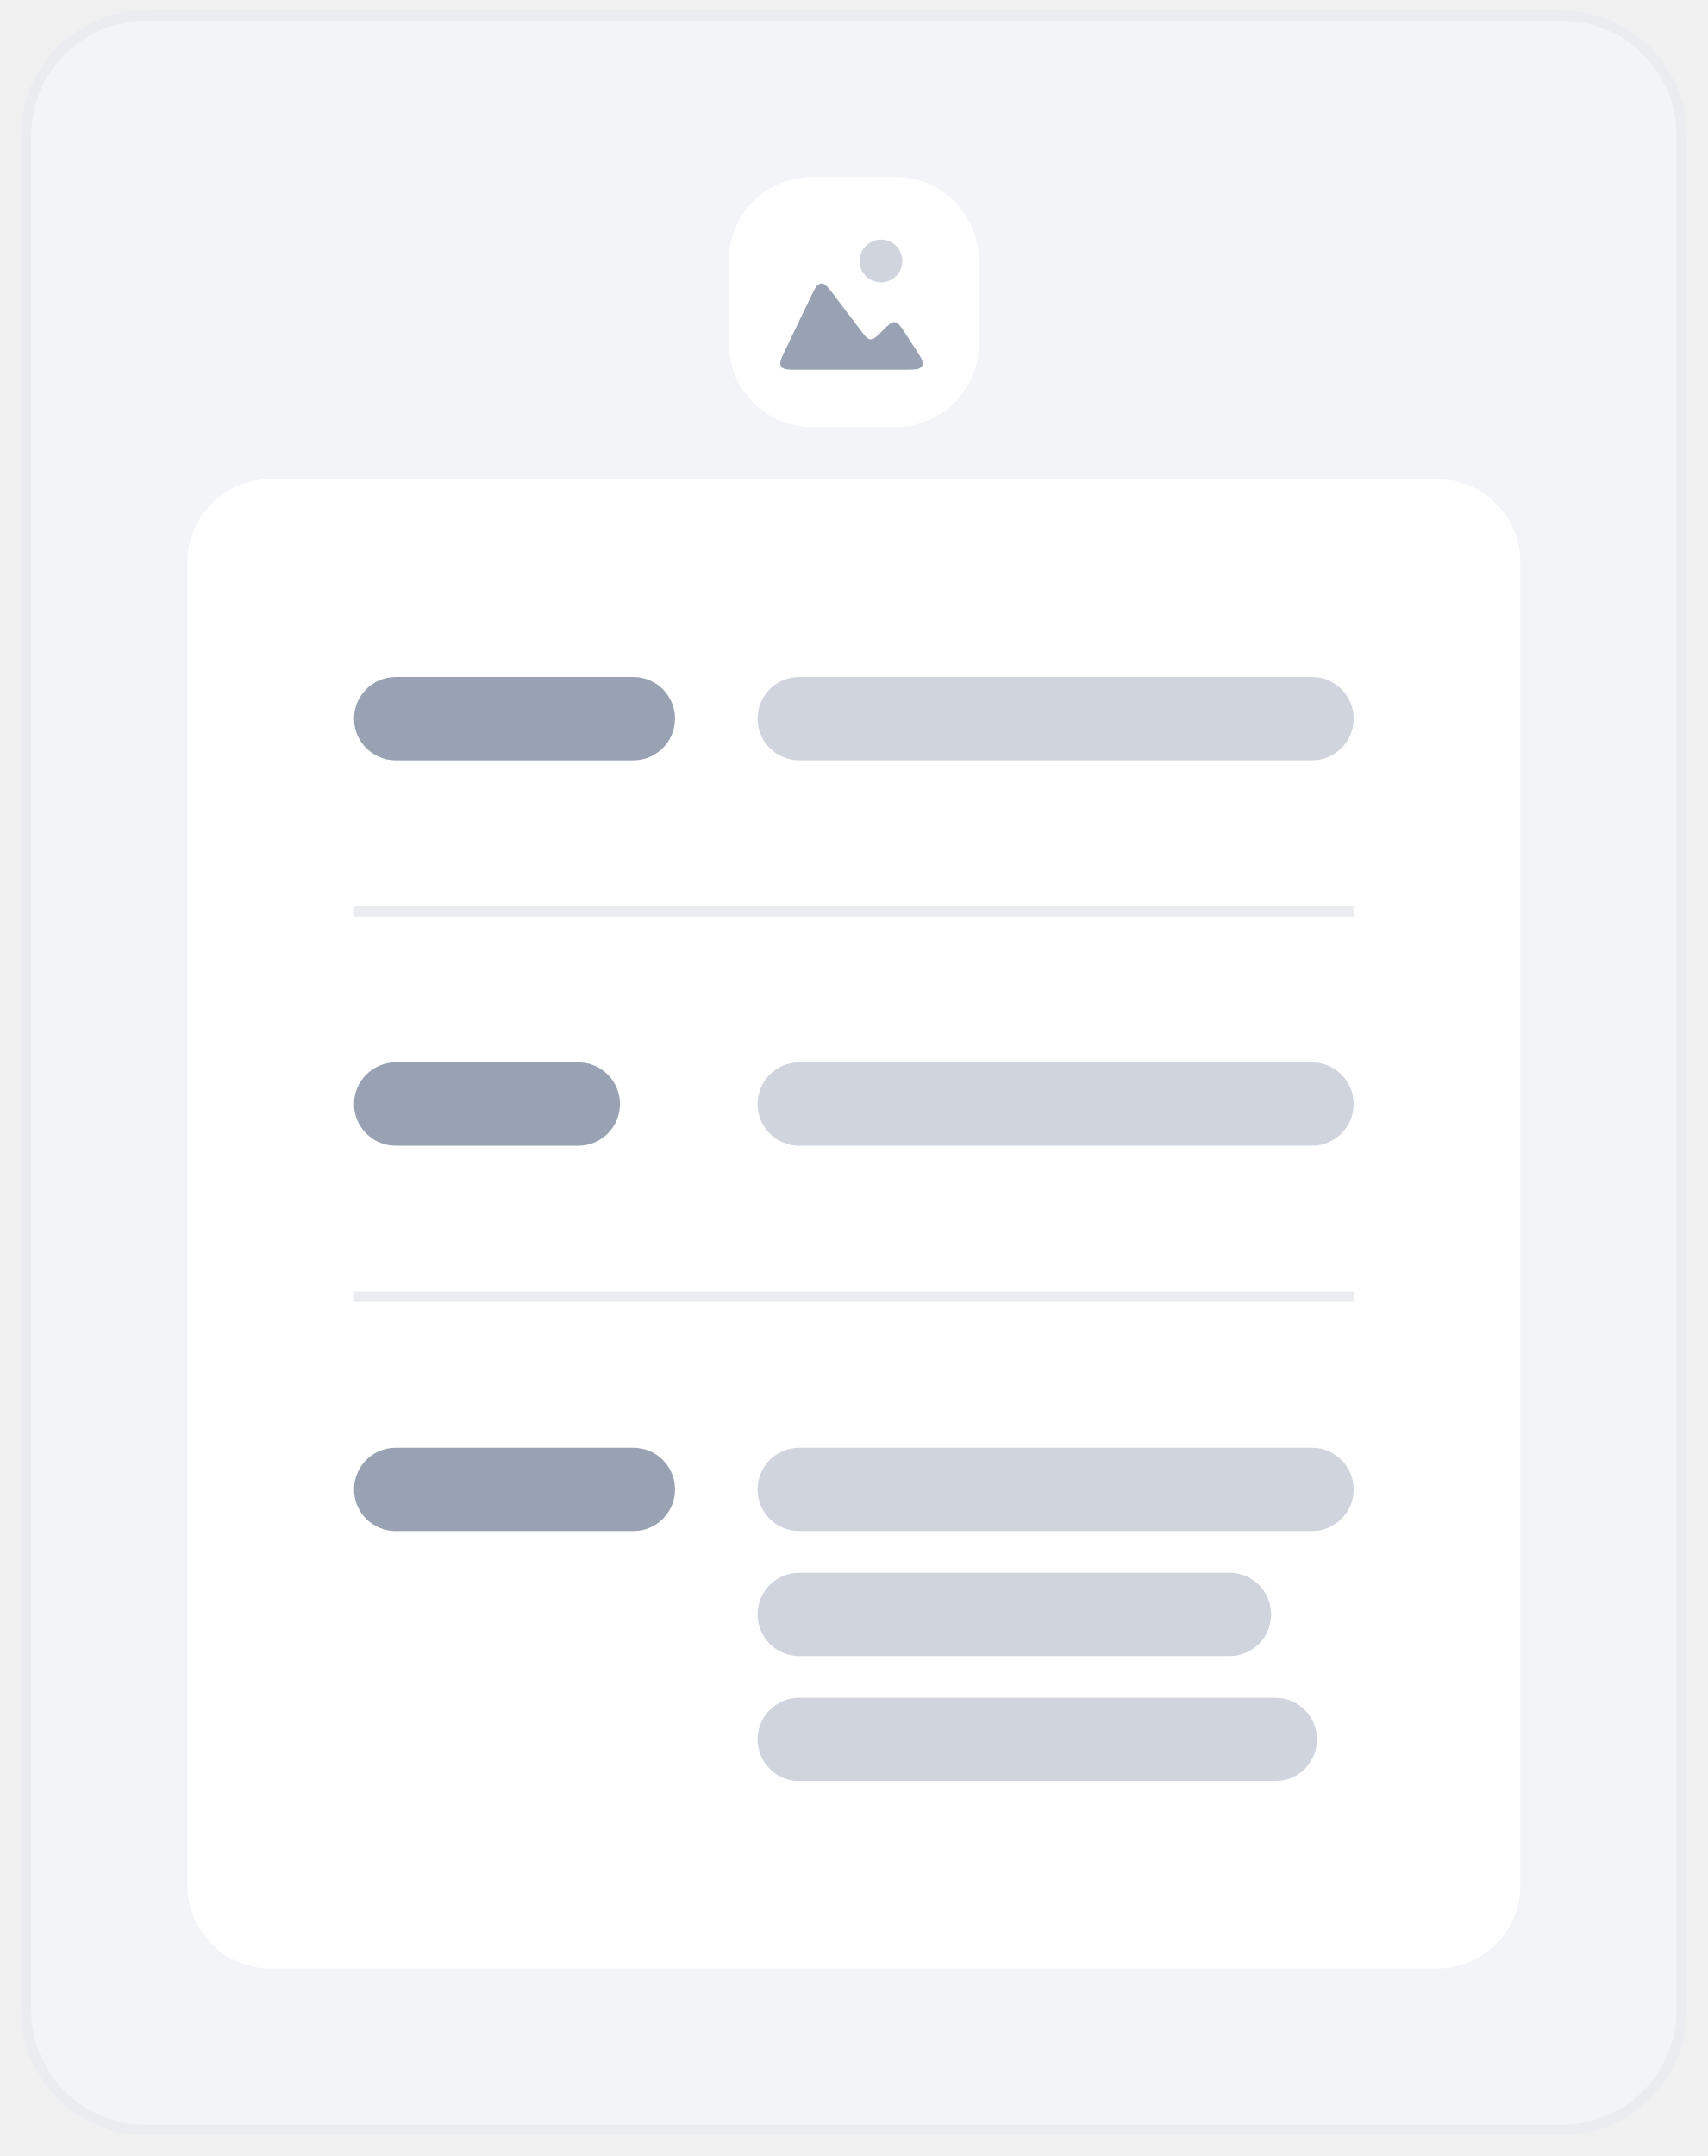
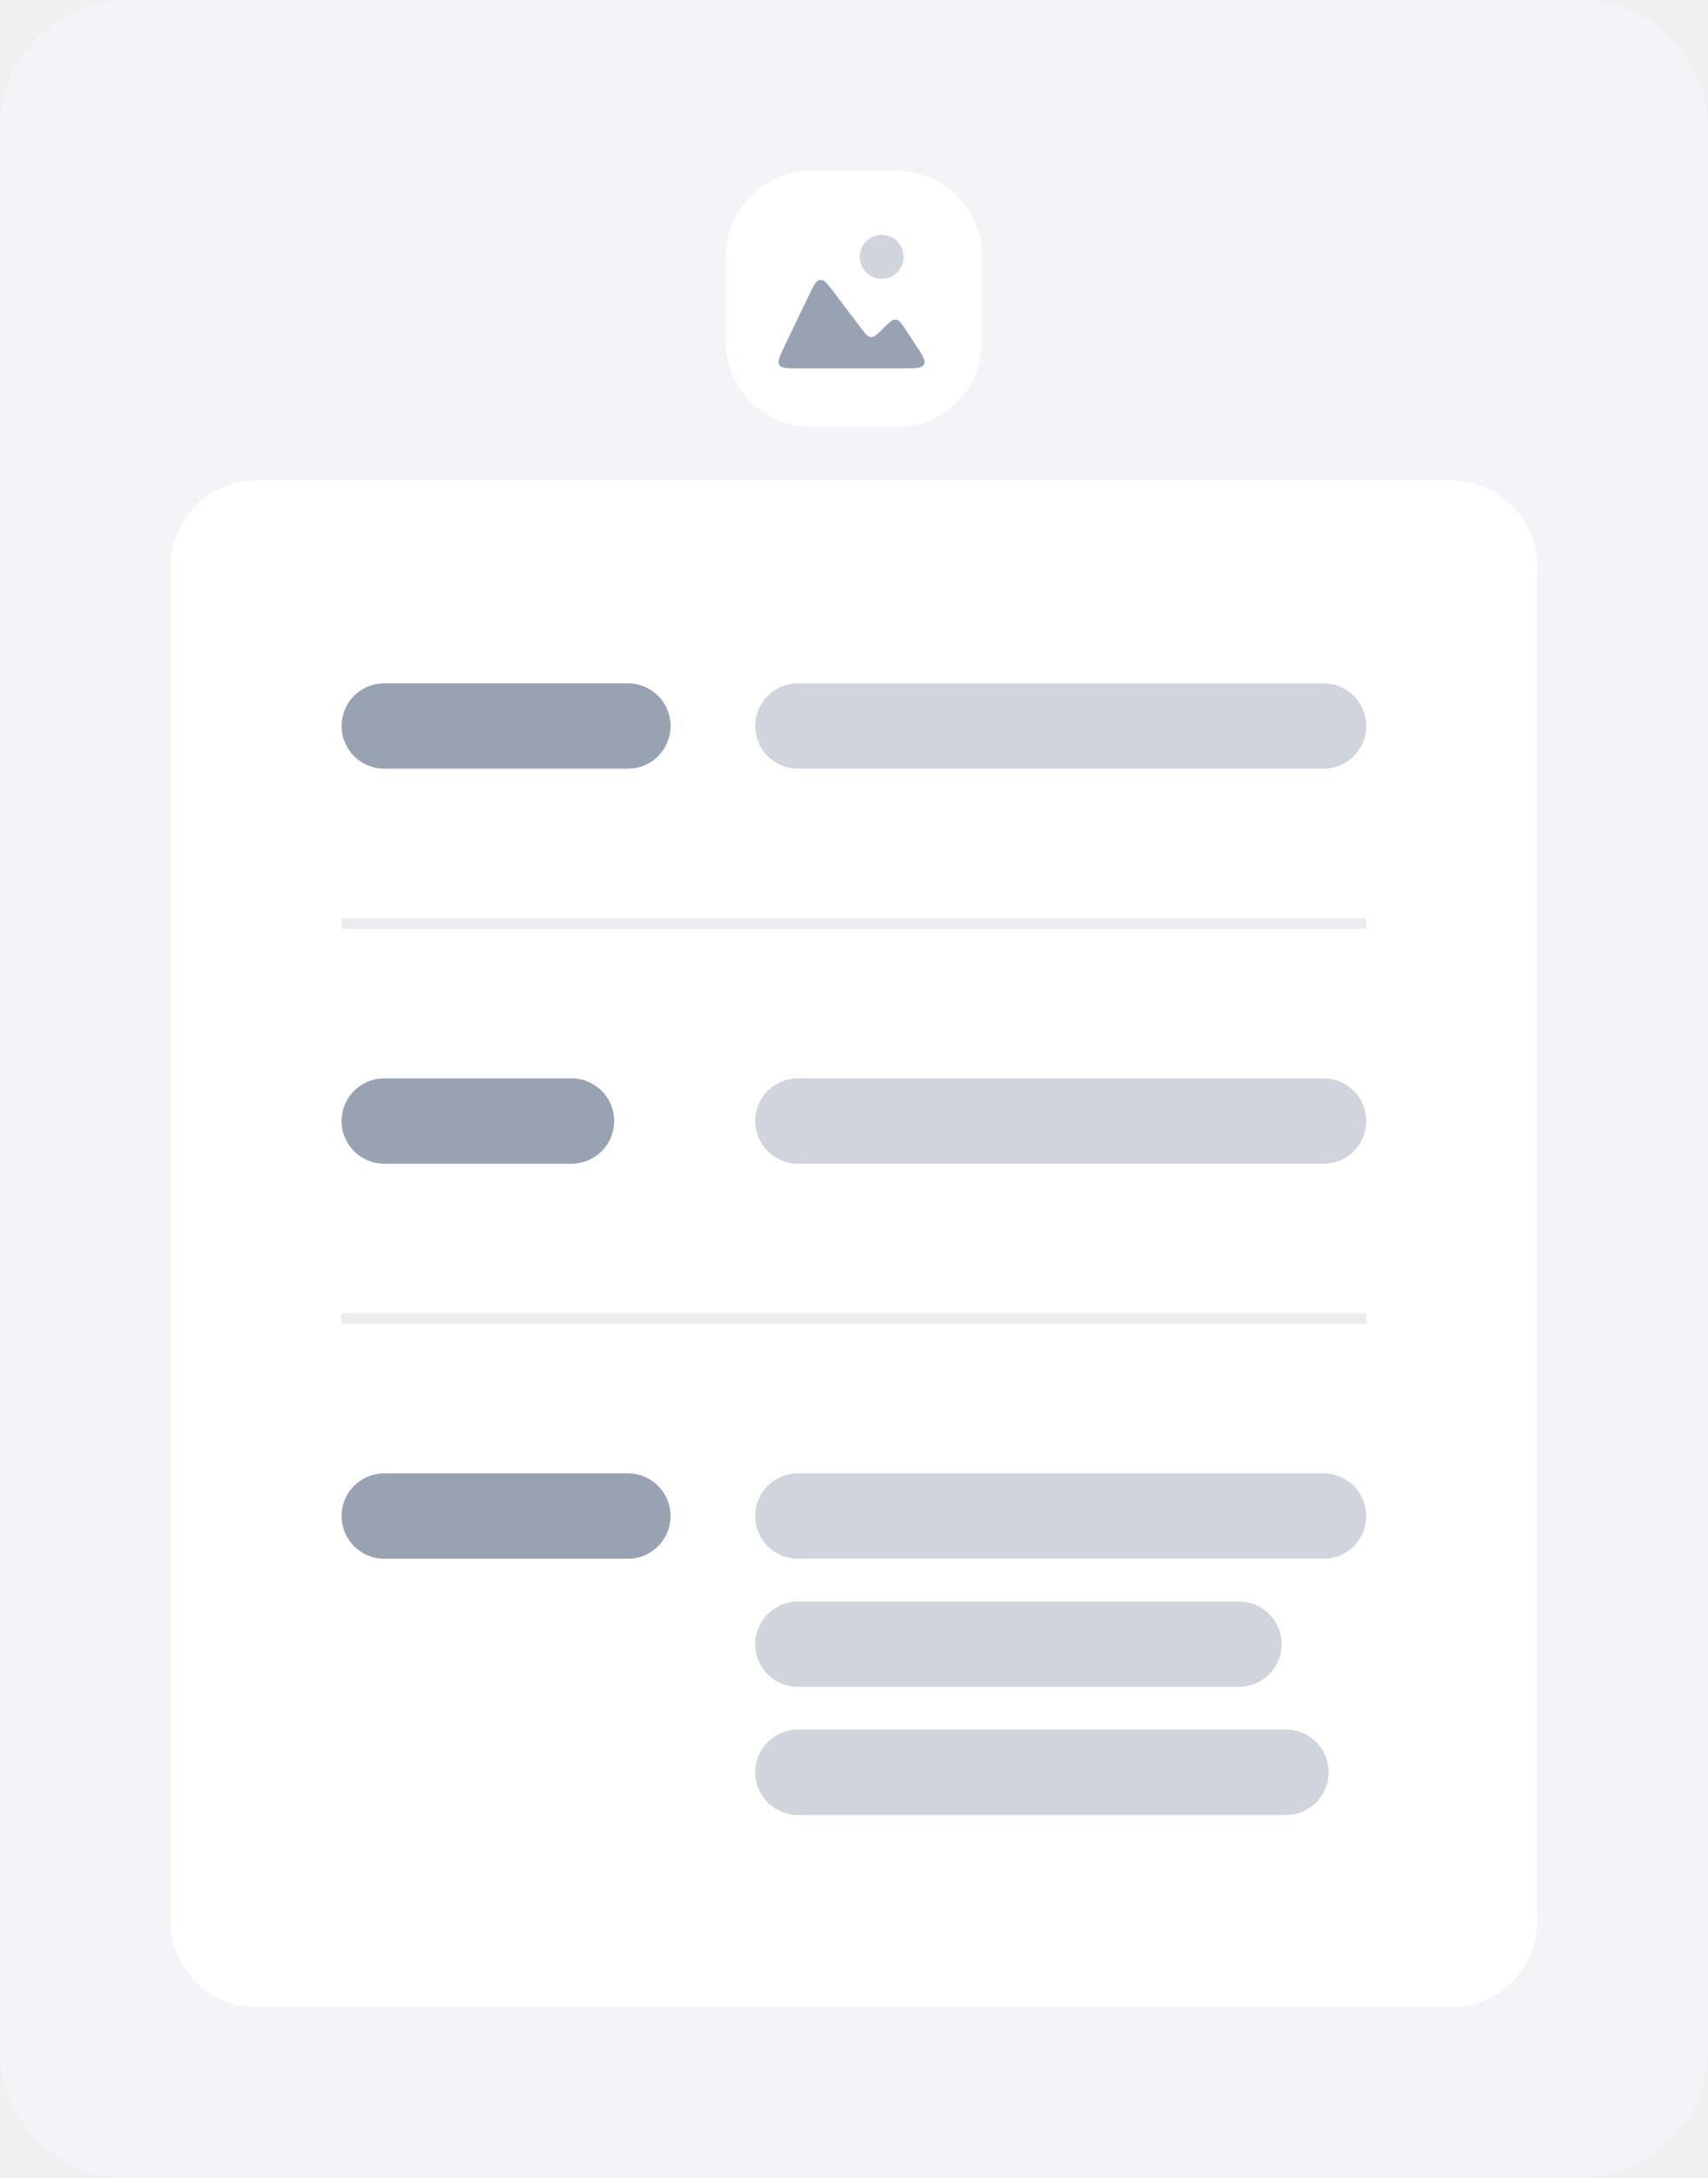
- <svg xmlns="http://www.w3.org/2000/svg" width="164" height="207" fill="none">
-   <rect width="160" height="204" x="2" y="1" fill="#F2F4F7" rx="12" />
-   <rect width="159" height="203" x="2.5" y="1.5" stroke="#EAECF0" rx="11.5" />
-   <rect width="128" height="143" x="18" y="46" fill="#fff" rx="8" />
-   <rect width="30.826" height="8" x="34" y="65" fill="#98A2B3" rx="4" />
-   <rect width="25.541" height="8" x="34" y="102" fill="#98A2B3" rx="4" />
-   <rect width="57.248" height="8" x="72.752" y="65" fill="#D0D5DD" rx="4" />
-   <rect width="30.826" height="8" x="34" y="139" fill="#98A2B3" rx="4" />
-   <rect width="57.248" height="8" x="72.752" y="102" fill="#D0D5DD" rx="4" />
-   <rect width="57.248" height="8" x="72.752" y="139" fill="#D0D5DD" rx="4" />
-   <rect width="49.321" height="8" x="72.752" y="151" fill="#D0D5DD" rx="4" />
-   <rect width="53.725" height="8" x="72.752" y="163" fill="#D0D5DD" rx="4" />
-   <path fill="#EAECF0" d="M34 87h96v1H34zM34 124h96v1H34z" />
-   <rect width="24" height="24" x="70" y="17" fill="#fff" rx="8" />
-   <circle cx="84.603" cy="25.055" r="2.055" fill="#D0D5DD" />
-   <path fill="#98A2B3" d="m86.896 31.943.94 1.436c.613.935.92 1.402.725 1.762-.194.359-.753.359-1.87.359H76.678c-.978 0-1.467 0-1.669-.32-.201-.32.011-.762.435-1.644l2.364-4.918c.435-.905.653-1.357 1.036-1.396.382-.038.685.362 1.291 1.163l2.491 3.292c.442.584.663.876.974.897.31.022.57-.237 1.087-.755l.094-.094c.551-.55.826-.826 1.15-.792.325.033.538.359.965 1.01Z" />
+ <svg xmlns="http://www.w3.org/2000/svg" width="160" height="204" viewBox="0 0 160 204" fill="none">
+   <rect width="160" height="204" rx="12" fill="#F2F4F7" />
+   <rect x="16" y="45" width="128" height="143" rx="8" fill="white" />
+   <rect x="32" y="64" width="30.826" height="8" rx="4" fill="#98A2B3" />
+   <rect x="32" y="101" width="25.541" height="8" rx="4" fill="#98A2B3" />
+   <rect x="70.752" y="64" width="57.248" height="8" rx="4" fill="#D0D5DD" />
+   <rect x="32" y="138" width="30.826" height="8" rx="4" fill="#98A2B3" />
+   <rect x="70.752" y="101" width="57.248" height="8" rx="4" fill="#D0D5DD" />
+   <rect x="70.752" y="138" width="57.248" height="8" rx="4" fill="#D0D5DD" />
+   <rect x="70.752" y="150" width="49.321" height="8" rx="4" fill="#D0D5DD" />
+   <rect x="70.752" y="162" width="53.725" height="8" rx="4" fill="#D0D5DD" />
+   <rect x="32" y="86" width="96" height="1" fill="#EAECF0" />
+   <rect x="32" y="123" width="96" height="1" fill="#EAECF0" />
+   <rect x="68" y="16" width="24" height="24" rx="8" fill="white" />
+   <circle cx="82.603" cy="24.055" r="2.055" fill="#D0D5DD" />
+   <path d="M84.896 30.943L85.837 32.379C86.449 33.314 86.755 33.781 86.561 34.141C86.367 34.5 85.808 34.5 84.691 34.5H74.678C73.7 34.5 73.211 34.5 73.009 34.179C72.808 33.859 73.02 33.418 73.444 32.536L75.808 27.619C76.243 26.713 76.461 26.261 76.844 26.222C77.226 26.184 77.529 26.584 78.135 27.386L80.626 30.677C81.068 31.261 81.289 31.553 81.6 31.574C81.911 31.596 82.17 31.337 82.687 30.819L82.781 30.725C83.332 30.175 83.607 29.899 83.931 29.933C84.256 29.966 84.469 30.292 84.896 30.943Z" fill="#98A2B3" />
</svg>
